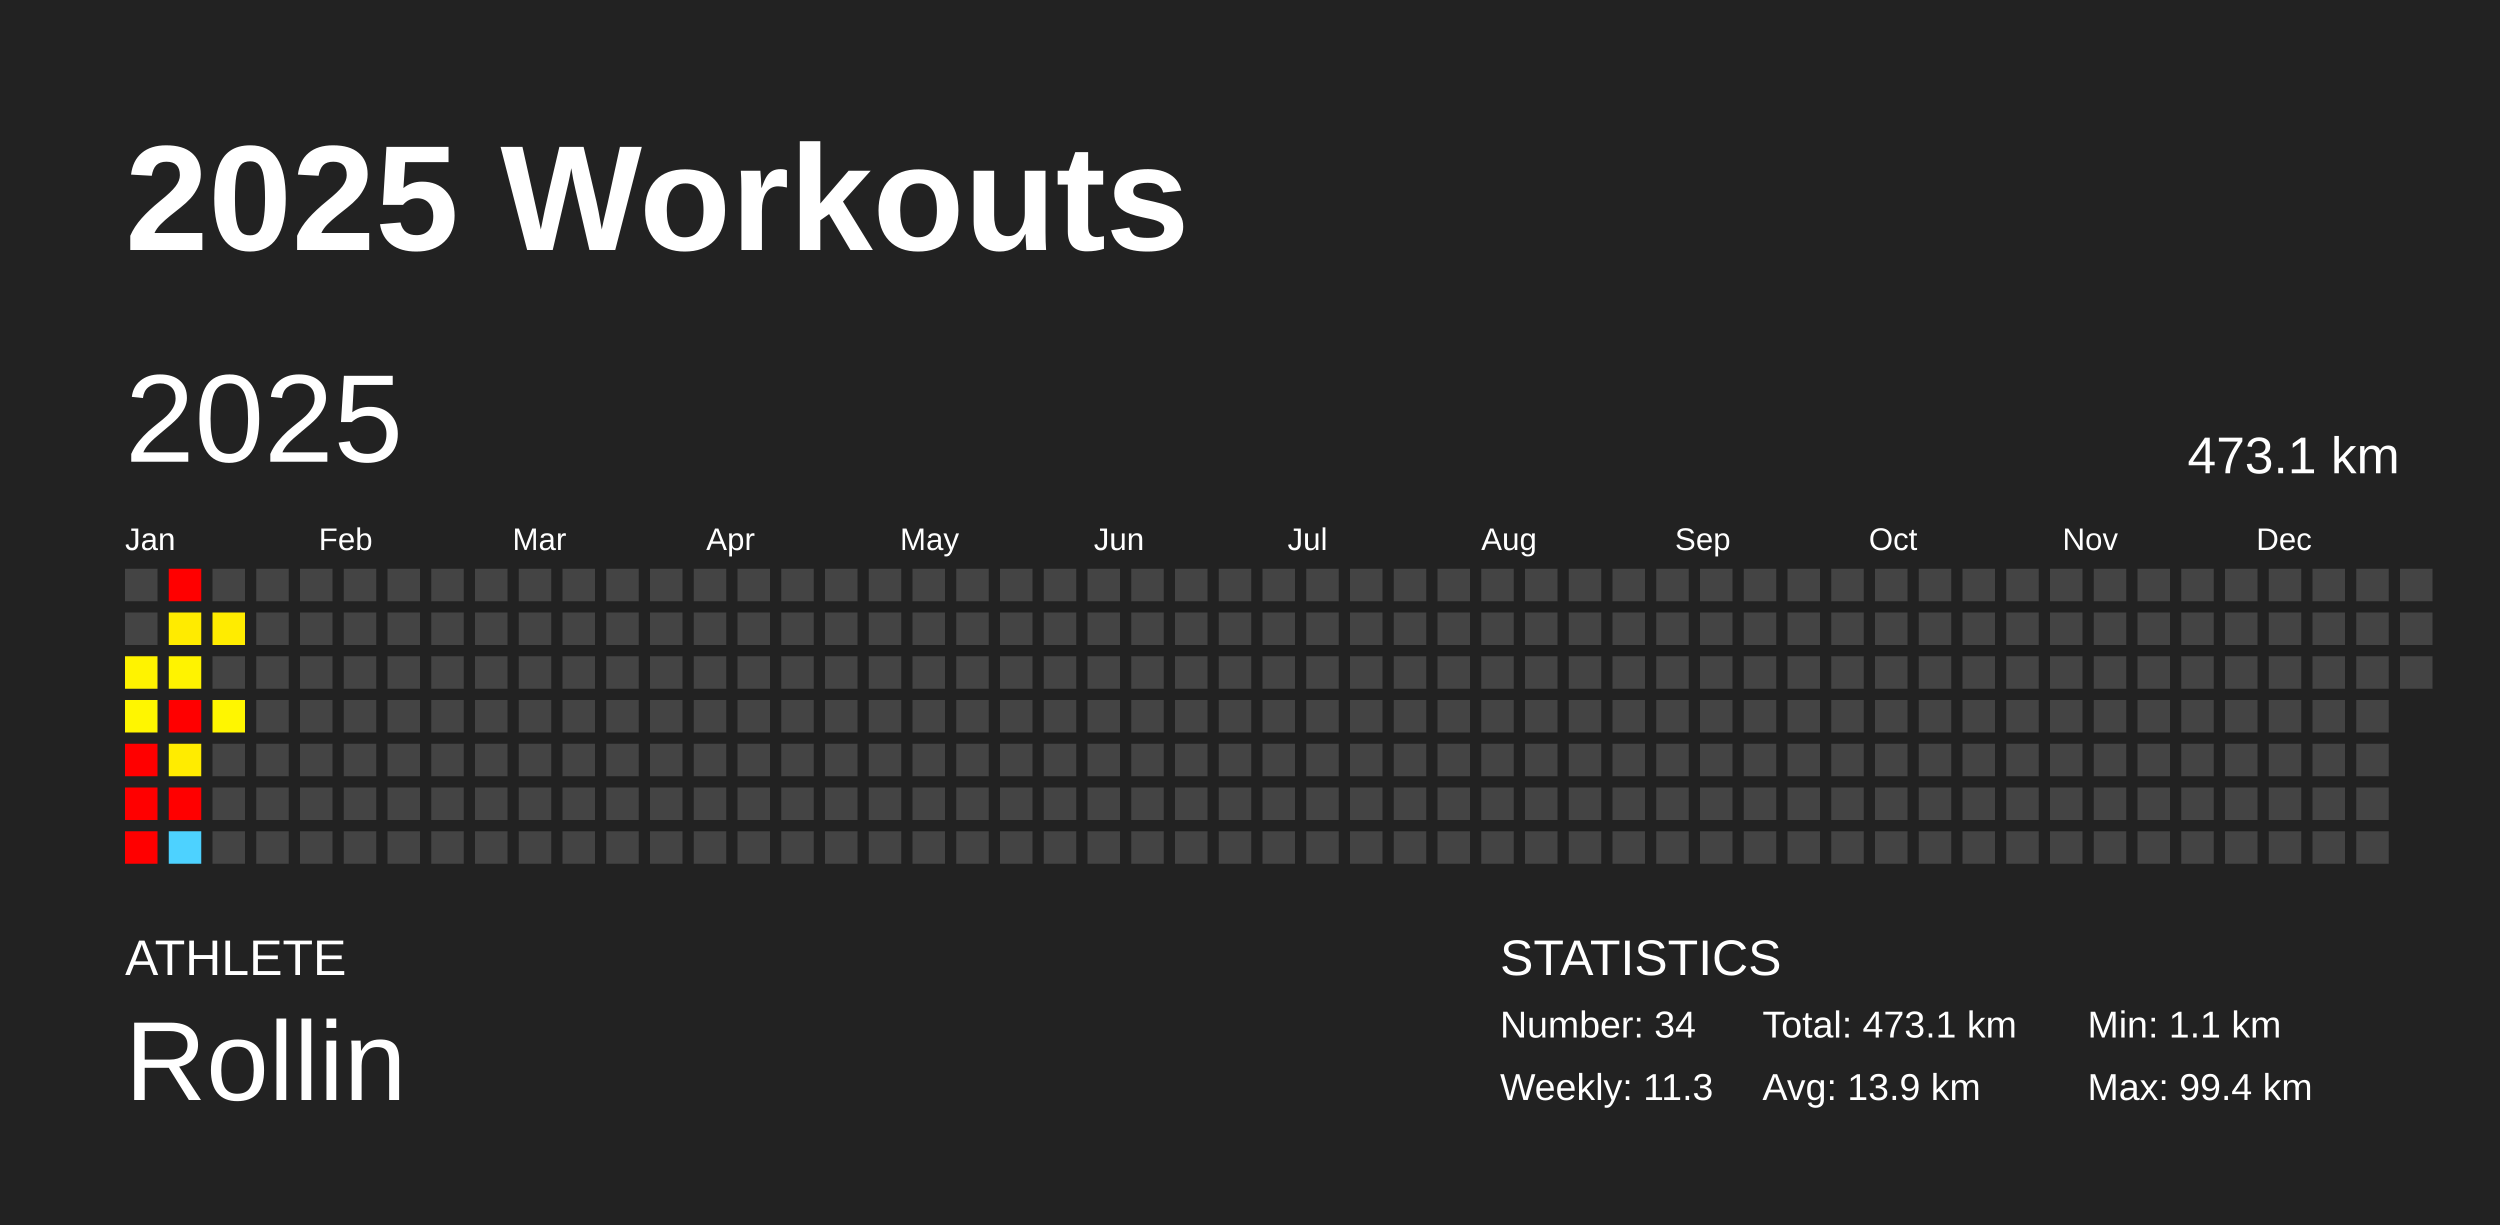
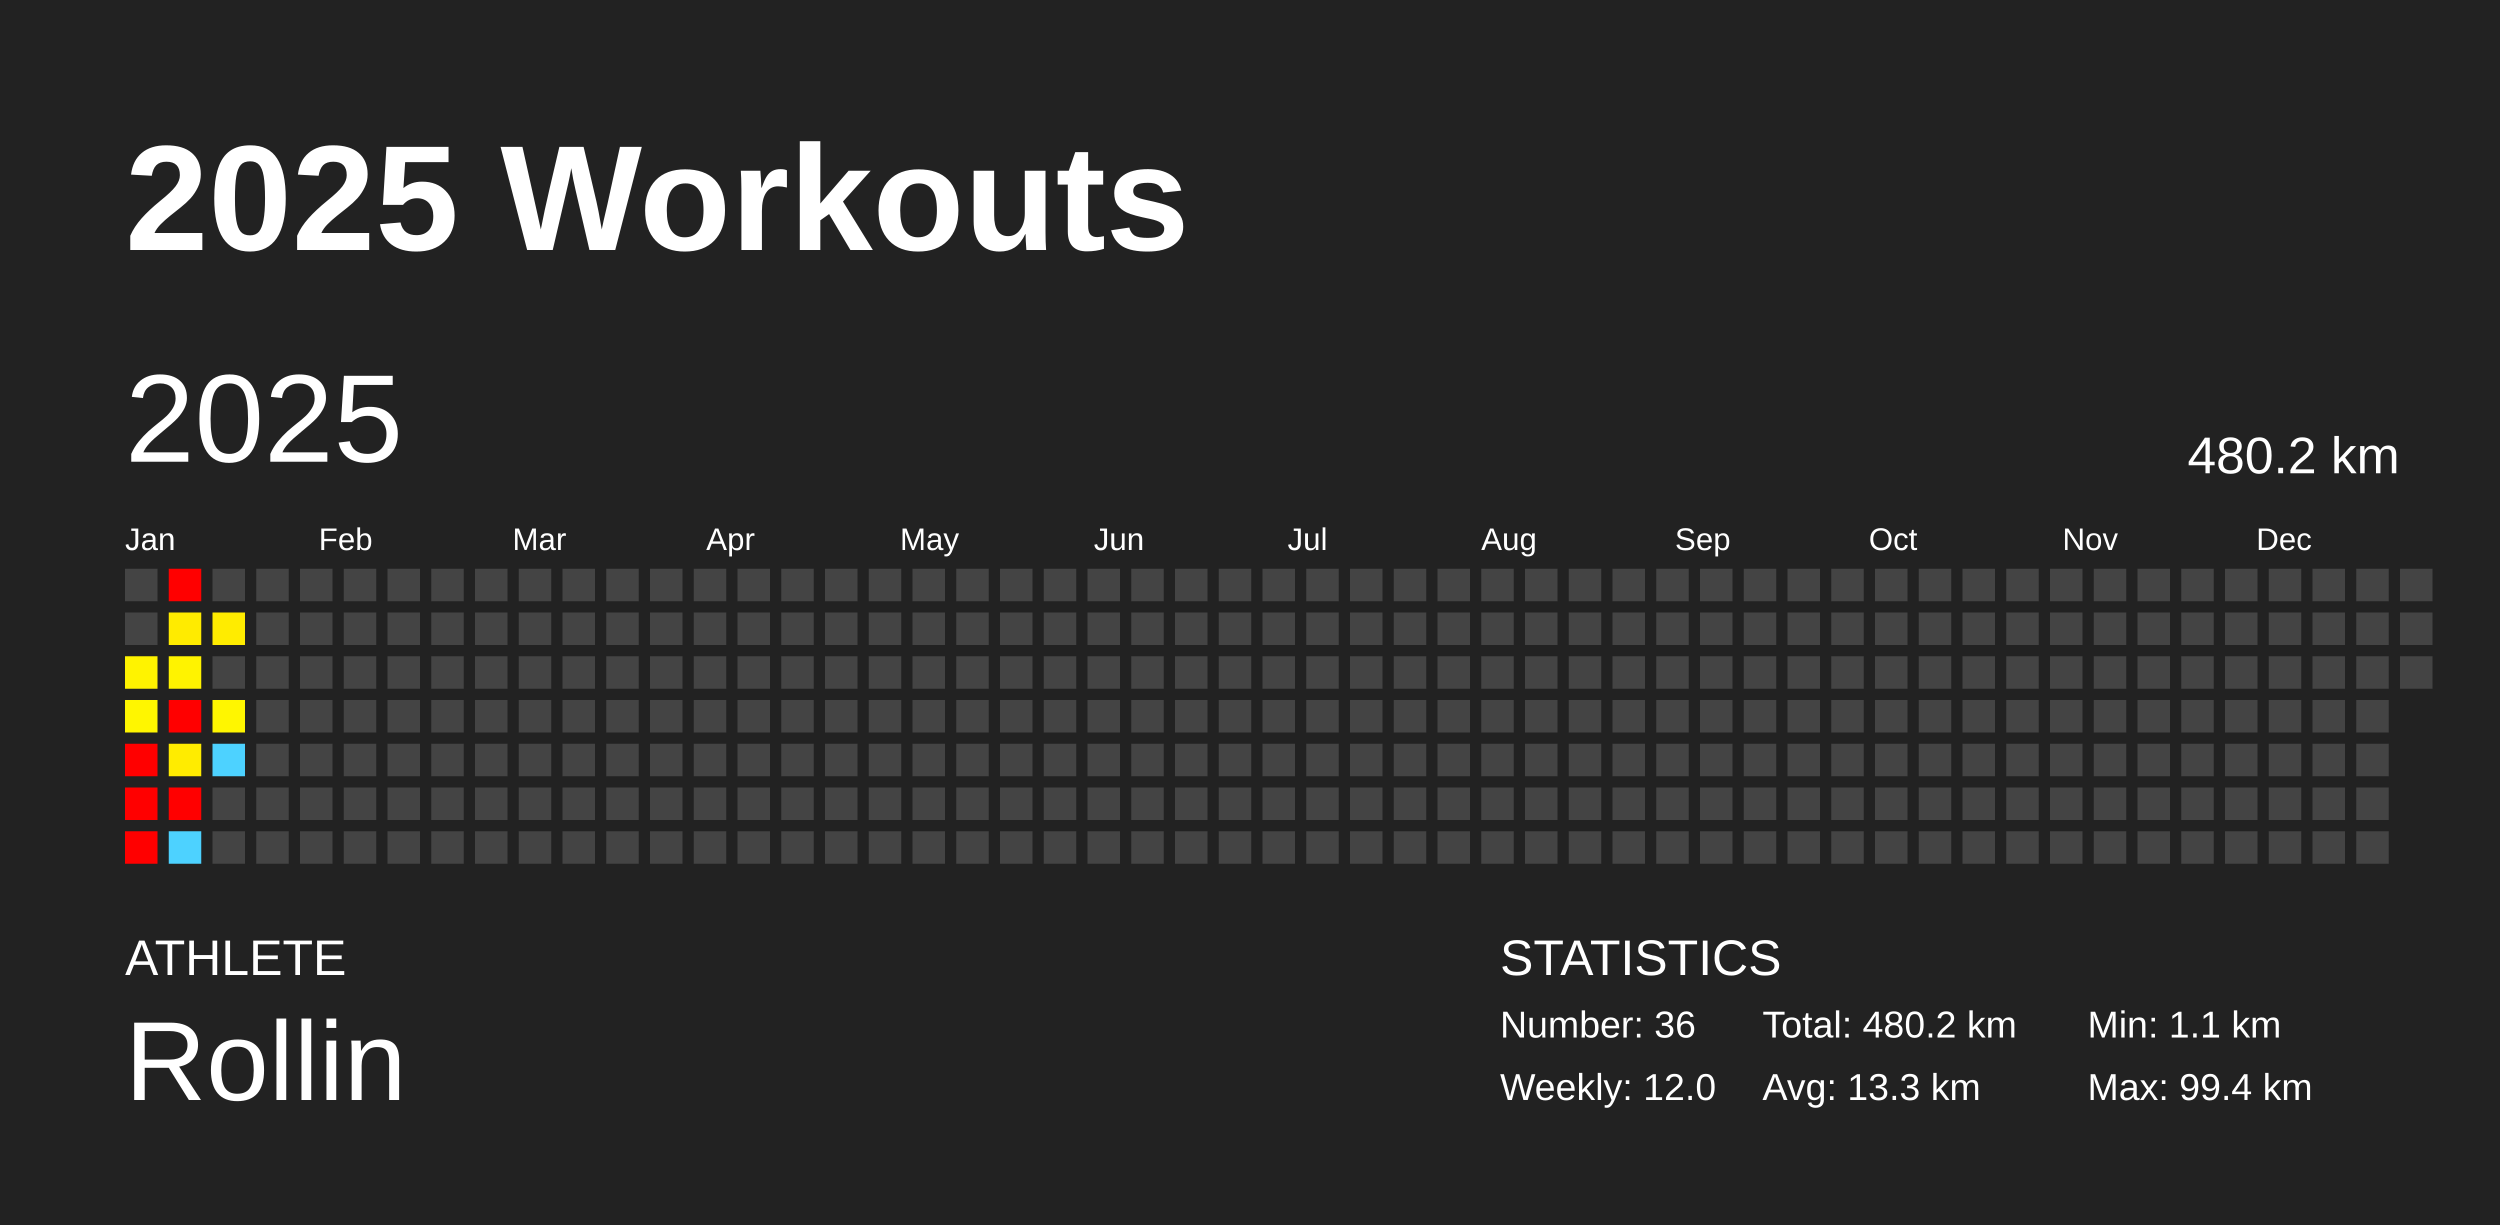
<svg xmlns="http://www.w3.org/2000/svg" baseProfile="full" height="98mm" version="1.1" viewBox="0,0,200,98" width="200mm">
  <defs />
  <rect fill="#222222" height="98" width="200" x="0" y="0" />
  <text fill="#FFFFFF" style="font-size:12px; font-family:Arial; font-weight:bold;" x="10" y="20">2025 Workouts</text>
  <text fill="#FFFFFF" style="font-size:4px; font-family:Arial" x="10" y="78">ATHLETE</text>
  <text fill="#FFFFFF" style="font-size:9px; font-family:Arial" x="10" y="88">Rollin</text>
  <text fill="#FFFFFF" style="font-size:4px; font-family:Arial" x="120" y="78">STATISTICS</text>
-   <text fill="#FFFFFF" style="font-size:3px; font-family:Arial" x="120" y="83">Number: 34</text>
-   <text fill="#FFFFFF" style="font-size:3px; font-family:Arial" x="120" y="88">Weekly: 11.3</text>
-   <text fill="#FFFFFF" style="font-size:3px; font-family:Arial" x="141" y="83">Total: 473.1 km</text>
-   <text fill="#FFFFFF" style="font-size:3px; font-family:Arial" x="141" y="88">Avg: 13.9 km</text>
+   <text fill="#FFFFFF" style="font-size:3px; font-family:Arial" x="120" y="83">Number: 36</text>
+   <text fill="#FFFFFF" style="font-size:3px; font-family:Arial" x="120" y="88">Weekly: 12.0</text>
+   <text fill="#FFFFFF" style="font-size:3px; font-family:Arial" x="141" y="83">Total: 480.2 km</text>
+   <text fill="#FFFFFF" style="font-size:3px; font-family:Arial" x="141" y="88">Avg: 13.3 km</text>
  <text fill="#FFFFFF" style="font-size:3px; font-family:Arial" x="167" y="83">Min: 1.1 km</text>
  <text fill="#FFFFFF" style="font-size:3px; font-family:Arial" x="167" y="88">Max: 99.4 km</text>
  <text dominant-baseline="hanging" fill="#FFFFFF" style="font-size:10.0px; font-family:Arial;" x="10" y="30">2025</text>
-   <text dominant-baseline="hanging" fill="#FFFFFF" style="font-size:4.125px; font-family:Arial;" x="175" y="35">473.1 km</text>
+   <text dominant-baseline="hanging" fill="#FFFFFF" style="font-size:4.125px; font-family:Arial;" x="175" y="35">480.2 km</text>
  <text fill="#FFFFFF" style="font-size:2.5px; font-family:Arial" x="10.0" y="44">Jan</text>
  <text fill="#FFFFFF" style="font-size:2.5px; font-family:Arial" x="25.5" y="44">Feb</text>
  <text fill="#FFFFFF" style="font-size:2.5px; font-family:Arial" x="41.0" y="44">Mar</text>
  <text fill="#FFFFFF" style="font-size:2.5px; font-family:Arial" x="56.5" y="44">Apr</text>
  <text fill="#FFFFFF" style="font-size:2.5px; font-family:Arial" x="72.0" y="44">May</text>
  <text fill="#FFFFFF" style="font-size:2.5px; font-family:Arial" x="87.5" y="44">Jun</text>
  <text fill="#FFFFFF" style="font-size:2.5px; font-family:Arial" x="103.0" y="44">Jul</text>
  <text fill="#FFFFFF" style="font-size:2.5px; font-family:Arial" x="118.5" y="44">Aug</text>
  <text fill="#FFFFFF" style="font-size:2.5px; font-family:Arial" x="134.0" y="44">Sep</text>
  <text fill="#FFFFFF" style="font-size:2.5px; font-family:Arial" x="149.5" y="44">Oct</text>
  <text fill="#FFFFFF" style="font-size:2.5px; font-family:Arial" x="165.0" y="44">Nov</text>
  <text fill="#FFFFFF" style="font-size:2.5px; font-family:Arial" x="180.5" y="44">Dec</text>
  <rect fill="#444444" height="2.6" width="2.6" x="10.0" y="45.5" />
  <rect fill="#444444" height="2.6" width="2.6" x="10.0" y="49.0" />
  <rect fill="#fff300" height="2.6" width="2.6" x="10.0" y="52.5" />
  <rect fill="#fff600" height="2.6" width="2.6" x="10.0" y="56.0" />
  <rect fill="red" height="2.6" width="2.6" x="10.0" y="59.5" />
  <rect fill="red" height="2.6" width="2.6" x="10.0" y="63.0" />
  <rect fill="red" height="2.6" width="2.6" x="10.0" y="66.5" />
  <rect fill="red" height="2.6" width="2.6" x="13.5" y="45.5" />
  <rect fill="#ffeb00" height="2.6" width="2.6" x="13.5" y="49.0" />
  <rect fill="#fff300" height="2.6" width="2.6" x="13.5" y="52.5" />
  <rect fill="red" height="2.6" width="2.6" x="13.5" y="56.0" />
  <rect fill="#ffec00" height="2.6" width="2.6" x="13.5" y="59.5" />
  <rect fill="red" height="2.6" width="2.6" x="13.5" y="63.0" />
  <rect fill="#4dd2ff" height="2.6" width="2.6" x="13.5" y="66.5" />
  <rect fill="#444444" height="2.6" width="2.6" x="17.0" y="45.5" />
  <rect fill="#ffec00" height="2.6" width="2.6" x="17.0" y="49.0" />
  <rect fill="#444444" height="2.6" width="2.6" x="17.0" y="52.5" />
  <rect fill="#fff600" height="2.6" width="2.6" x="17.0" y="56.0" />
-   <rect fill="#444444" height="2.6" width="2.6" x="17.0" y="59.5" />
+   <rect fill="#4dd2ff" height="2.6" width="2.6" x="17.0" y="59.5" />
  <rect fill="#444444" height="2.6" width="2.6" x="17.0" y="63.0" />
  <rect fill="#444444" height="2.6" width="2.6" x="17.0" y="66.5" />
  <rect fill="#444444" height="2.6" width="2.6" x="20.5" y="45.5" />
  <rect fill="#444444" height="2.6" width="2.6" x="20.5" y="49.0" />
  <rect fill="#444444" height="2.6" width="2.6" x="20.5" y="52.5" />
  <rect fill="#444444" height="2.6" width="2.6" x="20.5" y="56.0" />
  <rect fill="#444444" height="2.6" width="2.6" x="20.5" y="59.5" />
  <rect fill="#444444" height="2.6" width="2.6" x="20.5" y="63.0" />
  <rect fill="#444444" height="2.6" width="2.6" x="20.5" y="66.5" />
  <rect fill="#444444" height="2.6" width="2.6" x="24.0" y="45.5" />
  <rect fill="#444444" height="2.6" width="2.6" x="24.0" y="49.0" />
  <rect fill="#444444" height="2.6" width="2.6" x="24.0" y="52.5" />
  <rect fill="#444444" height="2.6" width="2.6" x="24.0" y="56.0" />
  <rect fill="#444444" height="2.6" width="2.6" x="24.0" y="59.5" />
  <rect fill="#444444" height="2.6" width="2.6" x="24.0" y="63.0" />
  <rect fill="#444444" height="2.6" width="2.6" x="24.0" y="66.5" />
  <rect fill="#444444" height="2.6" width="2.6" x="27.5" y="45.5" />
  <rect fill="#444444" height="2.6" width="2.6" x="27.5" y="49.0" />
  <rect fill="#444444" height="2.6" width="2.6" x="27.5" y="52.5" />
  <rect fill="#444444" height="2.6" width="2.6" x="27.5" y="56.0" />
  <rect fill="#444444" height="2.6" width="2.6" x="27.5" y="59.5" />
  <rect fill="#444444" height="2.6" width="2.6" x="27.5" y="63.0" />
  <rect fill="#444444" height="2.6" width="2.6" x="27.5" y="66.5" />
  <rect fill="#444444" height="2.6" width="2.6" x="31.0" y="45.5" />
  <rect fill="#444444" height="2.6" width="2.6" x="31.0" y="49.0" />
  <rect fill="#444444" height="2.6" width="2.6" x="31.0" y="52.5" />
  <rect fill="#444444" height="2.6" width="2.6" x="31.0" y="56.0" />
  <rect fill="#444444" height="2.6" width="2.6" x="31.0" y="59.5" />
  <rect fill="#444444" height="2.6" width="2.6" x="31.0" y="63.0" />
  <rect fill="#444444" height="2.6" width="2.6" x="31.0" y="66.5" />
  <rect fill="#444444" height="2.6" width="2.6" x="34.5" y="45.5" />
  <rect fill="#444444" height="2.6" width="2.6" x="34.5" y="49.0" />
  <rect fill="#444444" height="2.6" width="2.6" x="34.5" y="52.5" />
  <rect fill="#444444" height="2.6" width="2.6" x="34.5" y="56.0" />
  <rect fill="#444444" height="2.6" width="2.6" x="34.5" y="59.5" />
  <rect fill="#444444" height="2.6" width="2.6" x="34.5" y="63.0" />
  <rect fill="#444444" height="2.6" width="2.6" x="34.5" y="66.5" />
  <rect fill="#444444" height="2.6" width="2.6" x="38.0" y="45.5" />
  <rect fill="#444444" height="2.6" width="2.6" x="38.0" y="49.0" />
  <rect fill="#444444" height="2.6" width="2.6" x="38.0" y="52.5" />
  <rect fill="#444444" height="2.6" width="2.6" x="38.0" y="56.0" />
  <rect fill="#444444" height="2.6" width="2.6" x="38.0" y="59.5" />
  <rect fill="#444444" height="2.6" width="2.6" x="38.0" y="63.0" />
  <rect fill="#444444" height="2.6" width="2.6" x="38.0" y="66.5" />
  <rect fill="#444444" height="2.6" width="2.6" x="41.5" y="45.5" />
  <rect fill="#444444" height="2.6" width="2.6" x="41.5" y="49.0" />
  <rect fill="#444444" height="2.6" width="2.6" x="41.5" y="52.5" />
  <rect fill="#444444" height="2.6" width="2.6" x="41.5" y="56.0" />
  <rect fill="#444444" height="2.6" width="2.6" x="41.5" y="59.5" />
  <rect fill="#444444" height="2.6" width="2.6" x="41.5" y="63.0" />
  <rect fill="#444444" height="2.6" width="2.6" x="41.5" y="66.5" />
  <rect fill="#444444" height="2.6" width="2.6" x="45.0" y="45.5" />
  <rect fill="#444444" height="2.6" width="2.6" x="45.0" y="49.0" />
  <rect fill="#444444" height="2.6" width="2.6" x="45.0" y="52.5" />
  <rect fill="#444444" height="2.6" width="2.6" x="45.0" y="56.0" />
  <rect fill="#444444" height="2.6" width="2.6" x="45.0" y="59.5" />
  <rect fill="#444444" height="2.6" width="2.6" x="45.0" y="63.0" />
  <rect fill="#444444" height="2.6" width="2.6" x="45.0" y="66.5" />
  <rect fill="#444444" height="2.6" width="2.6" x="48.5" y="45.5" />
  <rect fill="#444444" height="2.6" width="2.6" x="48.5" y="49.0" />
  <rect fill="#444444" height="2.6" width="2.6" x="48.5" y="52.5" />
  <rect fill="#444444" height="2.6" width="2.6" x="48.5" y="56.0" />
  <rect fill="#444444" height="2.6" width="2.6" x="48.5" y="59.5" />
  <rect fill="#444444" height="2.6" width="2.6" x="48.5" y="63.0" />
  <rect fill="#444444" height="2.6" width="2.6" x="48.5" y="66.5" />
  <rect fill="#444444" height="2.6" width="2.6" x="52.0" y="45.5" />
  <rect fill="#444444" height="2.6" width="2.6" x="52.0" y="49.0" />
  <rect fill="#444444" height="2.6" width="2.6" x="52.0" y="52.5" />
  <rect fill="#444444" height="2.6" width="2.6" x="52.0" y="56.0" />
  <rect fill="#444444" height="2.6" width="2.6" x="52.0" y="59.5" />
  <rect fill="#444444" height="2.6" width="2.6" x="52.0" y="63.0" />
  <rect fill="#444444" height="2.6" width="2.6" x="52.0" y="66.5" />
  <rect fill="#444444" height="2.6" width="2.6" x="55.5" y="45.5" />
  <rect fill="#444444" height="2.6" width="2.6" x="55.5" y="49.0" />
  <rect fill="#444444" height="2.6" width="2.6" x="55.5" y="52.5" />
  <rect fill="#444444" height="2.6" width="2.6" x="55.5" y="56.0" />
  <rect fill="#444444" height="2.6" width="2.6" x="55.5" y="59.5" />
  <rect fill="#444444" height="2.6" width="2.6" x="55.5" y="63.0" />
  <rect fill="#444444" height="2.6" width="2.6" x="55.5" y="66.5" />
  <rect fill="#444444" height="2.6" width="2.6" x="59.0" y="45.5" />
  <rect fill="#444444" height="2.6" width="2.6" x="59.0" y="49.0" />
  <rect fill="#444444" height="2.6" width="2.6" x="59.0" y="52.5" />
  <rect fill="#444444" height="2.6" width="2.6" x="59.0" y="56.0" />
  <rect fill="#444444" height="2.6" width="2.6" x="59.0" y="59.5" />
  <rect fill="#444444" height="2.6" width="2.6" x="59.0" y="63.0" />
  <rect fill="#444444" height="2.6" width="2.6" x="59.0" y="66.5" />
  <rect fill="#444444" height="2.6" width="2.6" x="62.5" y="45.5" />
  <rect fill="#444444" height="2.6" width="2.6" x="62.5" y="49.0" />
  <rect fill="#444444" height="2.6" width="2.6" x="62.5" y="52.5" />
  <rect fill="#444444" height="2.6" width="2.6" x="62.5" y="56.0" />
  <rect fill="#444444" height="2.6" width="2.6" x="62.5" y="59.5" />
  <rect fill="#444444" height="2.6" width="2.6" x="62.5" y="63.0" />
  <rect fill="#444444" height="2.6" width="2.6" x="62.5" y="66.5" />
  <rect fill="#444444" height="2.6" width="2.6" x="66.0" y="45.5" />
  <rect fill="#444444" height="2.6" width="2.6" x="66.0" y="49.0" />
  <rect fill="#444444" height="2.6" width="2.6" x="66.0" y="52.5" />
  <rect fill="#444444" height="2.6" width="2.6" x="66.0" y="56.0" />
  <rect fill="#444444" height="2.6" width="2.6" x="66.0" y="59.5" />
  <rect fill="#444444" height="2.6" width="2.6" x="66.0" y="63.0" />
  <rect fill="#444444" height="2.6" width="2.6" x="66.0" y="66.5" />
  <rect fill="#444444" height="2.6" width="2.6" x="69.5" y="45.5" />
  <rect fill="#444444" height="2.6" width="2.6" x="69.5" y="49.0" />
  <rect fill="#444444" height="2.6" width="2.6" x="69.5" y="52.5" />
  <rect fill="#444444" height="2.6" width="2.6" x="69.5" y="56.0" />
  <rect fill="#444444" height="2.6" width="2.6" x="69.5" y="59.5" />
  <rect fill="#444444" height="2.6" width="2.6" x="69.5" y="63.0" />
  <rect fill="#444444" height="2.6" width="2.6" x="69.5" y="66.5" />
  <rect fill="#444444" height="2.6" width="2.6" x="73.0" y="45.5" />
  <rect fill="#444444" height="2.6" width="2.6" x="73.0" y="49.0" />
  <rect fill="#444444" height="2.6" width="2.6" x="73.0" y="52.5" />
  <rect fill="#444444" height="2.6" width="2.6" x="73.0" y="56.0" />
  <rect fill="#444444" height="2.6" width="2.6" x="73.0" y="59.5" />
  <rect fill="#444444" height="2.6" width="2.6" x="73.0" y="63.0" />
  <rect fill="#444444" height="2.6" width="2.6" x="73.0" y="66.5" />
  <rect fill="#444444" height="2.6" width="2.6" x="76.5" y="45.5" />
  <rect fill="#444444" height="2.6" width="2.6" x="76.5" y="49.0" />
  <rect fill="#444444" height="2.6" width="2.6" x="76.5" y="52.5" />
  <rect fill="#444444" height="2.6" width="2.6" x="76.5" y="56.0" />
  <rect fill="#444444" height="2.6" width="2.6" x="76.5" y="59.5" />
  <rect fill="#444444" height="2.6" width="2.6" x="76.5" y="63.0" />
  <rect fill="#444444" height="2.6" width="2.6" x="76.5" y="66.5" />
  <rect fill="#444444" height="2.6" width="2.6" x="80.0" y="45.5" />
  <rect fill="#444444" height="2.6" width="2.6" x="80.0" y="49.0" />
  <rect fill="#444444" height="2.6" width="2.6" x="80.0" y="52.5" />
  <rect fill="#444444" height="2.6" width="2.6" x="80.0" y="56.0" />
  <rect fill="#444444" height="2.6" width="2.6" x="80.0" y="59.5" />
  <rect fill="#444444" height="2.6" width="2.6" x="80.0" y="63.0" />
  <rect fill="#444444" height="2.6" width="2.6" x="80.0" y="66.5" />
  <rect fill="#444444" height="2.6" width="2.6" x="83.5" y="45.5" />
  <rect fill="#444444" height="2.6" width="2.6" x="83.5" y="49.0" />
  <rect fill="#444444" height="2.6" width="2.6" x="83.5" y="52.5" />
  <rect fill="#444444" height="2.6" width="2.6" x="83.5" y="56.0" />
  <rect fill="#444444" height="2.6" width="2.6" x="83.5" y="59.5" />
  <rect fill="#444444" height="2.6" width="2.6" x="83.5" y="63.0" />
  <rect fill="#444444" height="2.6" width="2.6" x="83.5" y="66.5" />
  <rect fill="#444444" height="2.6" width="2.6" x="87.0" y="45.5" />
  <rect fill="#444444" height="2.6" width="2.6" x="87.0" y="49.0" />
  <rect fill="#444444" height="2.6" width="2.6" x="87.0" y="52.5" />
  <rect fill="#444444" height="2.6" width="2.6" x="87.0" y="56.0" />
  <rect fill="#444444" height="2.6" width="2.6" x="87.0" y="59.5" />
  <rect fill="#444444" height="2.6" width="2.6" x="87.0" y="63.0" />
  <rect fill="#444444" height="2.6" width="2.6" x="87.0" y="66.5" />
  <rect fill="#444444" height="2.6" width="2.6" x="90.5" y="45.5" />
  <rect fill="#444444" height="2.6" width="2.6" x="90.5" y="49.0" />
  <rect fill="#444444" height="2.6" width="2.6" x="90.5" y="52.5" />
  <rect fill="#444444" height="2.6" width="2.6" x="90.5" y="56.0" />
  <rect fill="#444444" height="2.6" width="2.6" x="90.5" y="59.5" />
  <rect fill="#444444" height="2.6" width="2.6" x="90.5" y="63.0" />
  <rect fill="#444444" height="2.6" width="2.6" x="90.5" y="66.5" />
  <rect fill="#444444" height="2.6" width="2.6" x="94.0" y="45.5" />
  <rect fill="#444444" height="2.6" width="2.6" x="94.0" y="49.0" />
  <rect fill="#444444" height="2.6" width="2.6" x="94.0" y="52.5" />
  <rect fill="#444444" height="2.6" width="2.6" x="94.0" y="56.0" />
  <rect fill="#444444" height="2.6" width="2.6" x="94.0" y="59.5" />
  <rect fill="#444444" height="2.6" width="2.6" x="94.0" y="63.0" />
  <rect fill="#444444" height="2.6" width="2.6" x="94.0" y="66.5" />
  <rect fill="#444444" height="2.6" width="2.6" x="97.5" y="45.5" />
  <rect fill="#444444" height="2.6" width="2.6" x="97.5" y="49.0" />
  <rect fill="#444444" height="2.6" width="2.6" x="97.5" y="52.5" />
  <rect fill="#444444" height="2.6" width="2.6" x="97.5" y="56.0" />
  <rect fill="#444444" height="2.6" width="2.6" x="97.5" y="59.5" />
  <rect fill="#444444" height="2.6" width="2.6" x="97.5" y="63.0" />
  <rect fill="#444444" height="2.6" width="2.6" x="97.5" y="66.5" />
  <rect fill="#444444" height="2.6" width="2.6" x="101.0" y="45.5" />
  <rect fill="#444444" height="2.6" width="2.6" x="101.0" y="49.0" />
  <rect fill="#444444" height="2.6" width="2.6" x="101.0" y="52.5" />
  <rect fill="#444444" height="2.6" width="2.6" x="101.0" y="56.0" />
  <rect fill="#444444" height="2.6" width="2.6" x="101.0" y="59.5" />
  <rect fill="#444444" height="2.6" width="2.6" x="101.0" y="63.0" />
  <rect fill="#444444" height="2.6" width="2.6" x="101.0" y="66.5" />
  <rect fill="#444444" height="2.6" width="2.6" x="104.5" y="45.5" />
  <rect fill="#444444" height="2.6" width="2.6" x="104.5" y="49.0" />
  <rect fill="#444444" height="2.6" width="2.6" x="104.5" y="52.5" />
  <rect fill="#444444" height="2.6" width="2.6" x="104.5" y="56.0" />
  <rect fill="#444444" height="2.6" width="2.6" x="104.5" y="59.5" />
  <rect fill="#444444" height="2.6" width="2.6" x="104.5" y="63.0" />
  <rect fill="#444444" height="2.6" width="2.6" x="104.5" y="66.5" />
  <rect fill="#444444" height="2.6" width="2.6" x="108.0" y="45.5" />
  <rect fill="#444444" height="2.6" width="2.6" x="108.0" y="49.0" />
  <rect fill="#444444" height="2.6" width="2.6" x="108.0" y="52.5" />
  <rect fill="#444444" height="2.6" width="2.6" x="108.0" y="56.0" />
  <rect fill="#444444" height="2.6" width="2.6" x="108.0" y="59.5" />
  <rect fill="#444444" height="2.6" width="2.6" x="108.0" y="63.0" />
  <rect fill="#444444" height="2.6" width="2.6" x="108.0" y="66.5" />
  <rect fill="#444444" height="2.6" width="2.6" x="111.5" y="45.5" />
  <rect fill="#444444" height="2.6" width="2.6" x="111.5" y="49.0" />
  <rect fill="#444444" height="2.6" width="2.6" x="111.5" y="52.5" />
  <rect fill="#444444" height="2.6" width="2.6" x="111.5" y="56.0" />
  <rect fill="#444444" height="2.6" width="2.6" x="111.5" y="59.5" />
  <rect fill="#444444" height="2.6" width="2.6" x="111.5" y="63.0" />
  <rect fill="#444444" height="2.6" width="2.6" x="111.5" y="66.5" />
  <rect fill="#444444" height="2.6" width="2.6" x="115.0" y="45.5" />
  <rect fill="#444444" height="2.6" width="2.6" x="115.0" y="49.0" />
  <rect fill="#444444" height="2.6" width="2.6" x="115.0" y="52.5" />
  <rect fill="#444444" height="2.6" width="2.6" x="115.0" y="56.0" />
  <rect fill="#444444" height="2.6" width="2.6" x="115.0" y="59.5" />
  <rect fill="#444444" height="2.6" width="2.6" x="115.0" y="63.0" />
  <rect fill="#444444" height="2.6" width="2.6" x="115.0" y="66.5" />
  <rect fill="#444444" height="2.6" width="2.6" x="118.5" y="45.5" />
  <rect fill="#444444" height="2.6" width="2.6" x="118.5" y="49.0" />
  <rect fill="#444444" height="2.6" width="2.6" x="118.5" y="52.5" />
  <rect fill="#444444" height="2.6" width="2.6" x="118.5" y="56.0" />
  <rect fill="#444444" height="2.6" width="2.6" x="118.5" y="59.5" />
  <rect fill="#444444" height="2.6" width="2.6" x="118.5" y="63.0" />
  <rect fill="#444444" height="2.6" width="2.6" x="118.5" y="66.5" />
  <rect fill="#444444" height="2.6" width="2.6" x="122.0" y="45.5" />
  <rect fill="#444444" height="2.6" width="2.6" x="122.0" y="49.0" />
  <rect fill="#444444" height="2.6" width="2.6" x="122.0" y="52.5" />
  <rect fill="#444444" height="2.6" width="2.6" x="122.0" y="56.0" />
  <rect fill="#444444" height="2.6" width="2.6" x="122.0" y="59.5" />
  <rect fill="#444444" height="2.6" width="2.6" x="122.0" y="63.0" />
  <rect fill="#444444" height="2.6" width="2.6" x="122.0" y="66.5" />
  <rect fill="#444444" height="2.6" width="2.6" x="125.5" y="45.5" />
  <rect fill="#444444" height="2.6" width="2.6" x="125.5" y="49.0" />
  <rect fill="#444444" height="2.6" width="2.6" x="125.5" y="52.5" />
  <rect fill="#444444" height="2.6" width="2.6" x="125.5" y="56.0" />
  <rect fill="#444444" height="2.6" width="2.6" x="125.5" y="59.5" />
  <rect fill="#444444" height="2.6" width="2.6" x="125.5" y="63.0" />
  <rect fill="#444444" height="2.6" width="2.6" x="125.5" y="66.5" />
  <rect fill="#444444" height="2.6" width="2.6" x="129.0" y="45.5" />
  <rect fill="#444444" height="2.6" width="2.6" x="129.0" y="49.0" />
  <rect fill="#444444" height="2.6" width="2.6" x="129.0" y="52.5" />
  <rect fill="#444444" height="2.6" width="2.6" x="129.0" y="56.0" />
  <rect fill="#444444" height="2.6" width="2.6" x="129.0" y="59.5" />
  <rect fill="#444444" height="2.6" width="2.6" x="129.0" y="63.0" />
  <rect fill="#444444" height="2.6" width="2.6" x="129.0" y="66.5" />
  <rect fill="#444444" height="2.6" width="2.6" x="132.5" y="45.5" />
  <rect fill="#444444" height="2.6" width="2.6" x="132.5" y="49.0" />
  <rect fill="#444444" height="2.6" width="2.6" x="132.5" y="52.5" />
  <rect fill="#444444" height="2.6" width="2.6" x="132.5" y="56.0" />
  <rect fill="#444444" height="2.6" width="2.6" x="132.5" y="59.5" />
  <rect fill="#444444" height="2.6" width="2.6" x="132.5" y="63.0" />
  <rect fill="#444444" height="2.6" width="2.6" x="132.5" y="66.5" />
  <rect fill="#444444" height="2.6" width="2.6" x="136.0" y="45.5" />
  <rect fill="#444444" height="2.6" width="2.6" x="136.0" y="49.0" />
  <rect fill="#444444" height="2.6" width="2.6" x="136.0" y="52.5" />
  <rect fill="#444444" height="2.6" width="2.6" x="136.0" y="56.0" />
  <rect fill="#444444" height="2.6" width="2.6" x="136.0" y="59.5" />
  <rect fill="#444444" height="2.6" width="2.6" x="136.0" y="63.0" />
  <rect fill="#444444" height="2.6" width="2.6" x="136.0" y="66.5" />
  <rect fill="#444444" height="2.6" width="2.6" x="139.5" y="45.5" />
  <rect fill="#444444" height="2.6" width="2.6" x="139.5" y="49.0" />
  <rect fill="#444444" height="2.6" width="2.6" x="139.5" y="52.5" />
  <rect fill="#444444" height="2.6" width="2.6" x="139.5" y="56.0" />
  <rect fill="#444444" height="2.6" width="2.6" x="139.5" y="59.5" />
  <rect fill="#444444" height="2.6" width="2.6" x="139.5" y="63.0" />
  <rect fill="#444444" height="2.6" width="2.6" x="139.5" y="66.5" />
  <rect fill="#444444" height="2.6" width="2.6" x="143.0" y="45.5" />
  <rect fill="#444444" height="2.6" width="2.6" x="143.0" y="49.0" />
  <rect fill="#444444" height="2.6" width="2.6" x="143.0" y="52.5" />
  <rect fill="#444444" height="2.6" width="2.6" x="143.0" y="56.0" />
  <rect fill="#444444" height="2.6" width="2.6" x="143.0" y="59.5" />
  <rect fill="#444444" height="2.6" width="2.6" x="143.0" y="63.0" />
  <rect fill="#444444" height="2.6" width="2.6" x="143.0" y="66.5" />
  <rect fill="#444444" height="2.6" width="2.6" x="146.5" y="45.5" />
  <rect fill="#444444" height="2.6" width="2.6" x="146.5" y="49.0" />
  <rect fill="#444444" height="2.6" width="2.6" x="146.5" y="52.5" />
  <rect fill="#444444" height="2.6" width="2.6" x="146.5" y="56.0" />
  <rect fill="#444444" height="2.6" width="2.6" x="146.5" y="59.5" />
  <rect fill="#444444" height="2.6" width="2.6" x="146.5" y="63.0" />
  <rect fill="#444444" height="2.6" width="2.6" x="146.5" y="66.5" />
  <rect fill="#444444" height="2.6" width="2.6" x="150.0" y="45.5" />
  <rect fill="#444444" height="2.6" width="2.6" x="150.0" y="49.0" />
  <rect fill="#444444" height="2.6" width="2.6" x="150.0" y="52.5" />
  <rect fill="#444444" height="2.6" width="2.6" x="150.0" y="56.0" />
  <rect fill="#444444" height="2.6" width="2.6" x="150.0" y="59.5" />
  <rect fill="#444444" height="2.6" width="2.6" x="150.0" y="63.0" />
  <rect fill="#444444" height="2.6" width="2.6" x="150.0" y="66.5" />
  <rect fill="#444444" height="2.6" width="2.6" x="153.5" y="45.5" />
  <rect fill="#444444" height="2.6" width="2.6" x="153.5" y="49.0" />
  <rect fill="#444444" height="2.6" width="2.6" x="153.5" y="52.5" />
  <rect fill="#444444" height="2.6" width="2.6" x="153.5" y="56.0" />
  <rect fill="#444444" height="2.6" width="2.6" x="153.5" y="59.5" />
  <rect fill="#444444" height="2.6" width="2.6" x="153.5" y="63.0" />
  <rect fill="#444444" height="2.6" width="2.6" x="153.5" y="66.5" />
  <rect fill="#444444" height="2.6" width="2.6" x="157.0" y="45.5" />
  <rect fill="#444444" height="2.6" width="2.6" x="157.0" y="49.0" />
  <rect fill="#444444" height="2.6" width="2.6" x="157.0" y="52.5" />
  <rect fill="#444444" height="2.6" width="2.6" x="157.0" y="56.0" />
  <rect fill="#444444" height="2.6" width="2.6" x="157.0" y="59.5" />
  <rect fill="#444444" height="2.6" width="2.6" x="157.0" y="63.0" />
  <rect fill="#444444" height="2.6" width="2.6" x="157.0" y="66.5" />
  <rect fill="#444444" height="2.6" width="2.6" x="160.5" y="45.5" />
  <rect fill="#444444" height="2.6" width="2.6" x="160.5" y="49.0" />
  <rect fill="#444444" height="2.6" width="2.6" x="160.5" y="52.5" />
  <rect fill="#444444" height="2.6" width="2.6" x="160.5" y="56.0" />
  <rect fill="#444444" height="2.6" width="2.6" x="160.5" y="59.5" />
  <rect fill="#444444" height="2.6" width="2.6" x="160.5" y="63.0" />
  <rect fill="#444444" height="2.6" width="2.6" x="160.5" y="66.5" />
  <rect fill="#444444" height="2.6" width="2.6" x="164.0" y="45.5" />
  <rect fill="#444444" height="2.6" width="2.6" x="164.0" y="49.0" />
  <rect fill="#444444" height="2.6" width="2.6" x="164.0" y="52.5" />
  <rect fill="#444444" height="2.6" width="2.6" x="164.0" y="56.0" />
  <rect fill="#444444" height="2.6" width="2.6" x="164.0" y="59.5" />
  <rect fill="#444444" height="2.6" width="2.6" x="164.0" y="63.0" />
  <rect fill="#444444" height="2.6" width="2.6" x="164.0" y="66.5" />
  <rect fill="#444444" height="2.6" width="2.6" x="167.5" y="45.5" />
  <rect fill="#444444" height="2.6" width="2.6" x="167.5" y="49.0" />
  <rect fill="#444444" height="2.6" width="2.6" x="167.5" y="52.5" />
  <rect fill="#444444" height="2.6" width="2.6" x="167.5" y="56.0" />
  <rect fill="#444444" height="2.6" width="2.6" x="167.5" y="59.5" />
  <rect fill="#444444" height="2.6" width="2.6" x="167.5" y="63.0" />
  <rect fill="#444444" height="2.6" width="2.6" x="167.5" y="66.5" />
  <rect fill="#444444" height="2.6" width="2.6" x="171.0" y="45.5" />
  <rect fill="#444444" height="2.6" width="2.6" x="171.0" y="49.0" />
  <rect fill="#444444" height="2.6" width="2.6" x="171.0" y="52.5" />
  <rect fill="#444444" height="2.6" width="2.6" x="171.0" y="56.0" />
  <rect fill="#444444" height="2.6" width="2.6" x="171.0" y="59.5" />
  <rect fill="#444444" height="2.6" width="2.6" x="171.0" y="63.0" />
  <rect fill="#444444" height="2.6" width="2.6" x="171.0" y="66.5" />
  <rect fill="#444444" height="2.6" width="2.6" x="174.5" y="45.5" />
  <rect fill="#444444" height="2.6" width="2.6" x="174.5" y="49.0" />
  <rect fill="#444444" height="2.6" width="2.6" x="174.5" y="52.5" />
  <rect fill="#444444" height="2.6" width="2.6" x="174.5" y="56.0" />
  <rect fill="#444444" height="2.6" width="2.6" x="174.5" y="59.5" />
  <rect fill="#444444" height="2.6" width="2.6" x="174.5" y="63.0" />
  <rect fill="#444444" height="2.6" width="2.6" x="174.5" y="66.5" />
  <rect fill="#444444" height="2.6" width="2.6" x="178.0" y="45.5" />
  <rect fill="#444444" height="2.6" width="2.6" x="178.0" y="49.0" />
  <rect fill="#444444" height="2.6" width="2.6" x="178.0" y="52.5" />
  <rect fill="#444444" height="2.6" width="2.6" x="178.0" y="56.0" />
  <rect fill="#444444" height="2.6" width="2.6" x="178.0" y="59.5" />
  <rect fill="#444444" height="2.6" width="2.6" x="178.0" y="63.0" />
  <rect fill="#444444" height="2.6" width="2.6" x="178.0" y="66.5" />
  <rect fill="#444444" height="2.6" width="2.6" x="181.5" y="45.5" />
  <rect fill="#444444" height="2.6" width="2.6" x="181.5" y="49.0" />
  <rect fill="#444444" height="2.6" width="2.6" x="181.5" y="52.5" />
  <rect fill="#444444" height="2.6" width="2.6" x="181.5" y="56.0" />
  <rect fill="#444444" height="2.6" width="2.6" x="181.5" y="59.5" />
  <rect fill="#444444" height="2.6" width="2.6" x="181.5" y="63.0" />
  <rect fill="#444444" height="2.6" width="2.6" x="181.5" y="66.5" />
  <rect fill="#444444" height="2.6" width="2.6" x="185.0" y="45.5" />
  <rect fill="#444444" height="2.6" width="2.6" x="185.0" y="49.0" />
  <rect fill="#444444" height="2.6" width="2.6" x="185.0" y="52.5" />
  <rect fill="#444444" height="2.6" width="2.6" x="185.0" y="56.0" />
  <rect fill="#444444" height="2.6" width="2.6" x="185.0" y="59.5" />
  <rect fill="#444444" height="2.6" width="2.6" x="185.0" y="63.0" />
  <rect fill="#444444" height="2.6" width="2.6" x="185.0" y="66.5" />
  <rect fill="#444444" height="2.6" width="2.6" x="188.5" y="45.5" />
  <rect fill="#444444" height="2.6" width="2.6" x="188.5" y="49.0" />
  <rect fill="#444444" height="2.6" width="2.6" x="188.5" y="52.5" />
  <rect fill="#444444" height="2.6" width="2.6" x="188.5" y="56.0" />
  <rect fill="#444444" height="2.6" width="2.6" x="188.5" y="59.5" />
  <rect fill="#444444" height="2.6" width="2.6" x="188.5" y="63.0" />
  <rect fill="#444444" height="2.6" width="2.6" x="188.5" y="66.5" />
  <rect fill="#444444" height="2.6" width="2.6" x="192.0" y="45.5" />
  <rect fill="#444444" height="2.6" width="2.6" x="192.0" y="49.0" />
  <rect fill="#444444" height="2.6" width="2.6" x="192.0" y="52.5" />
</svg>
